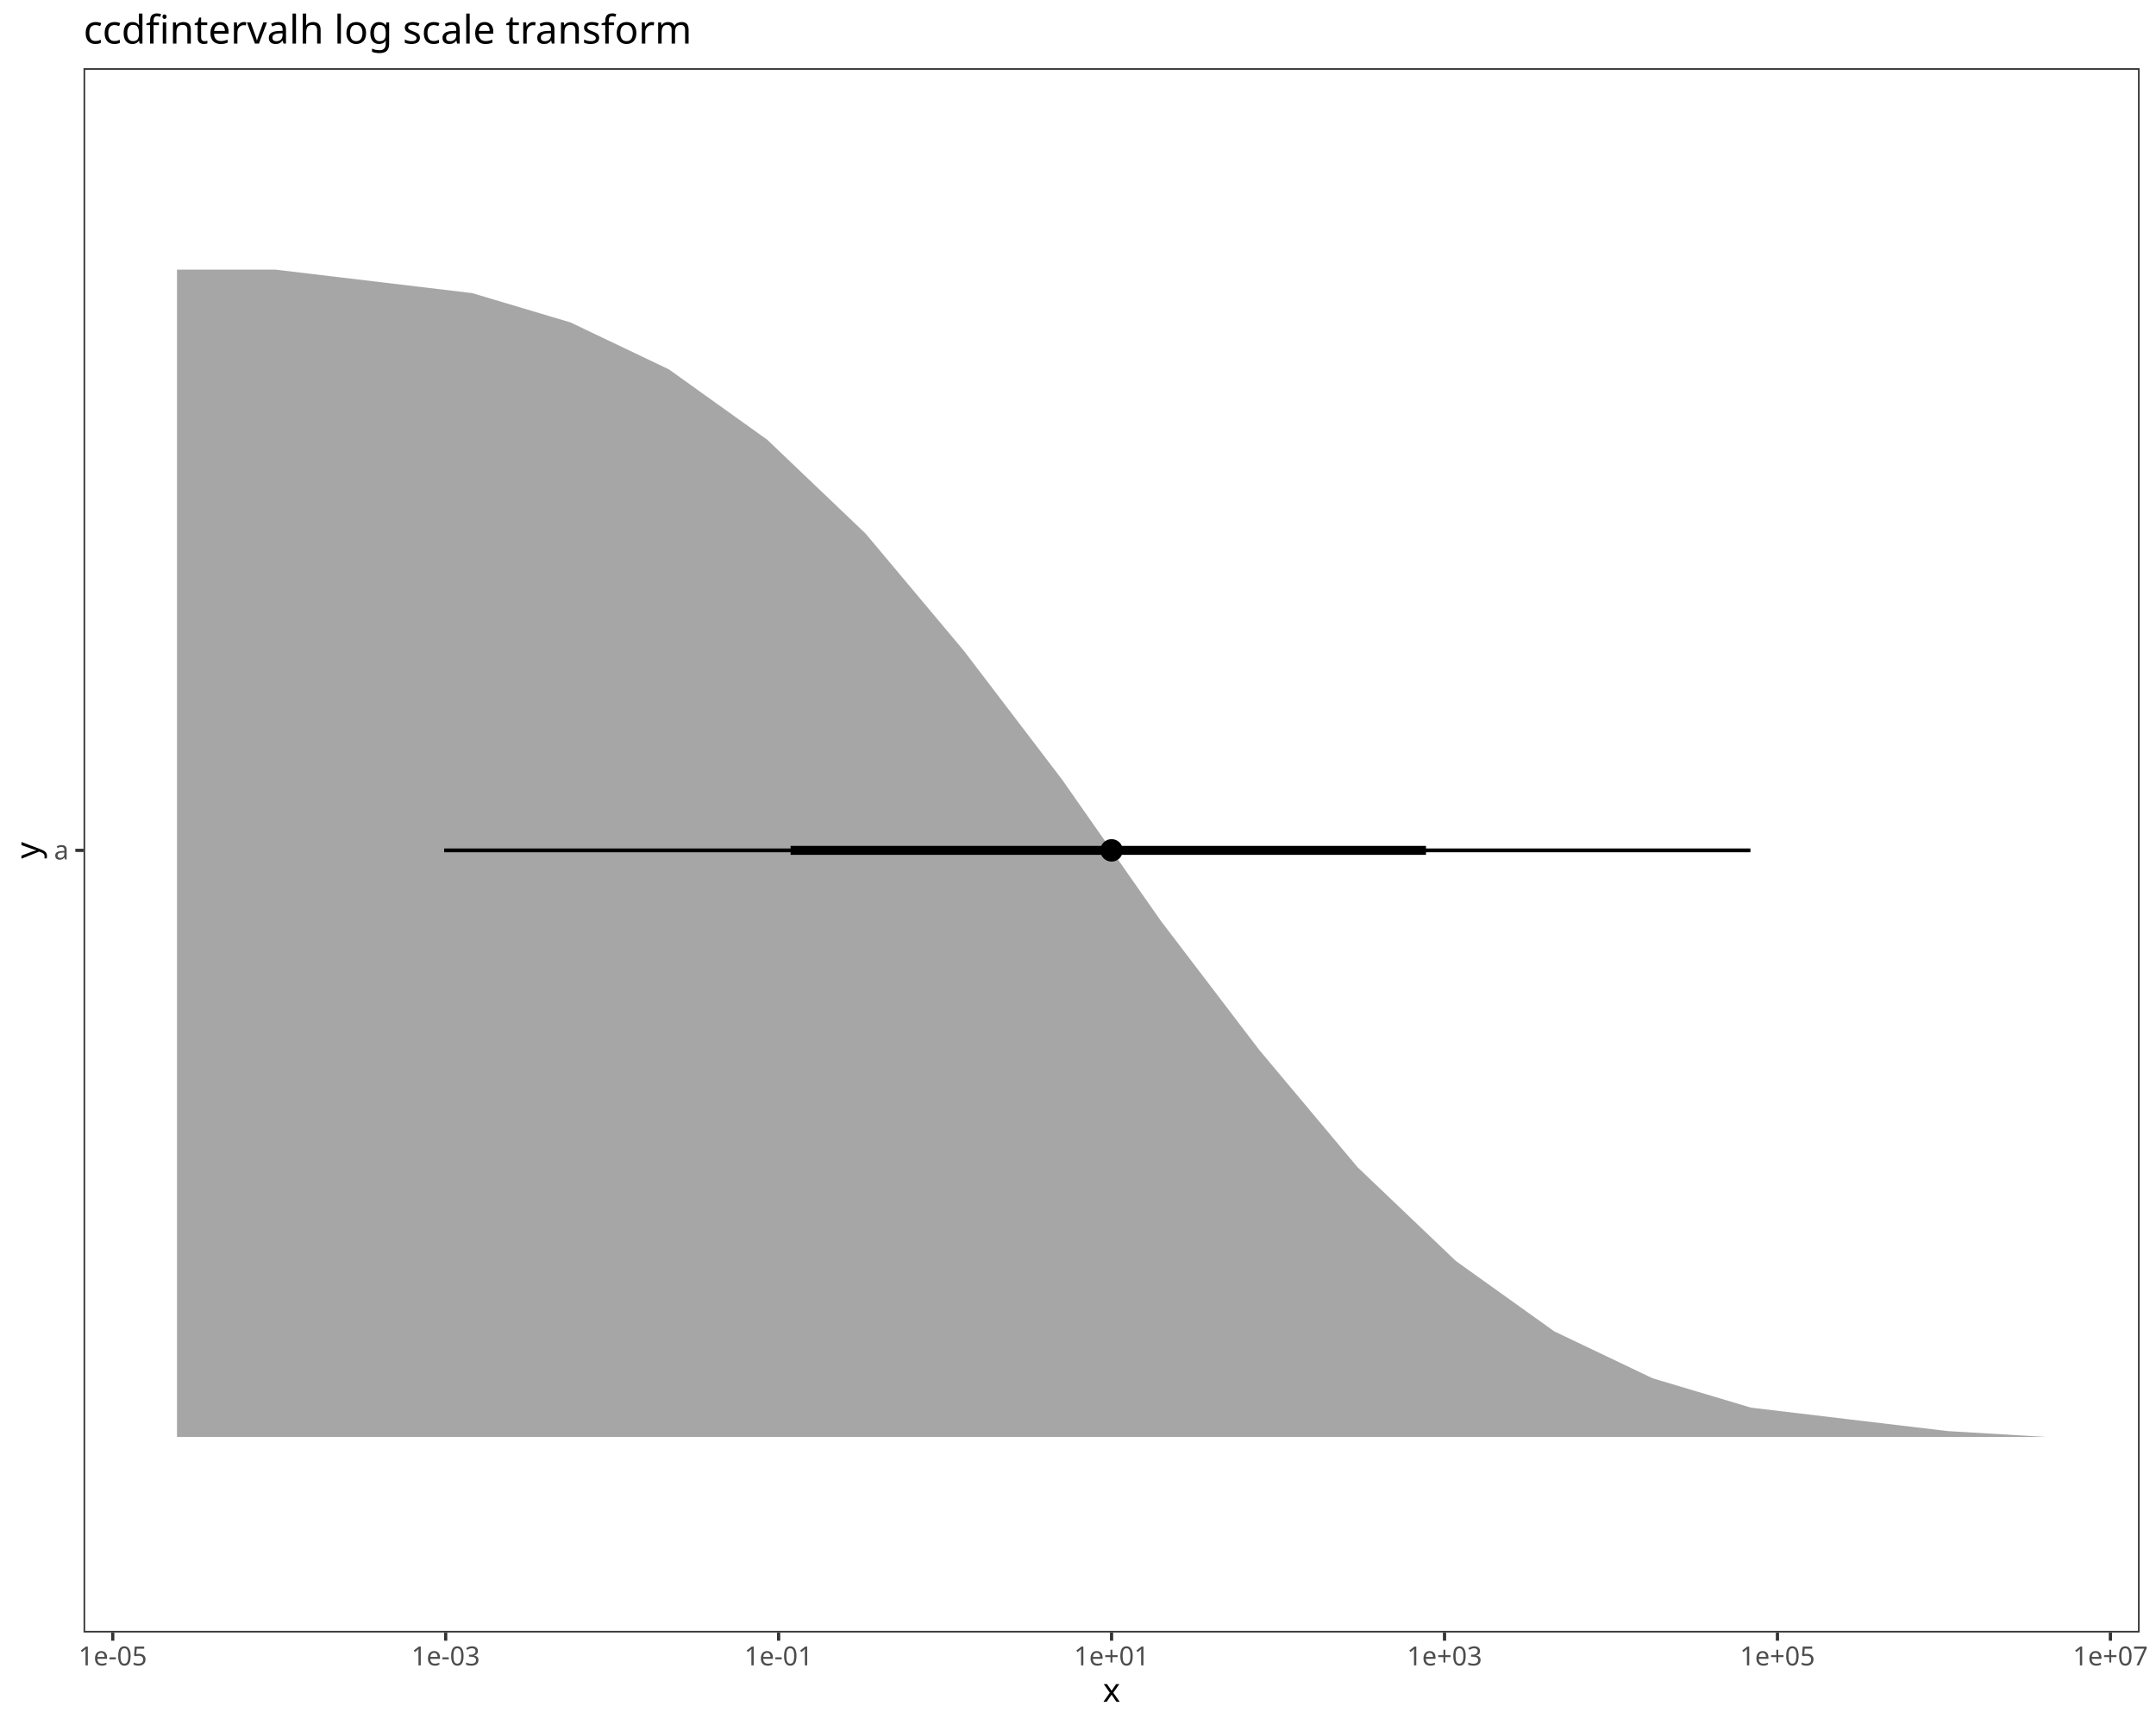
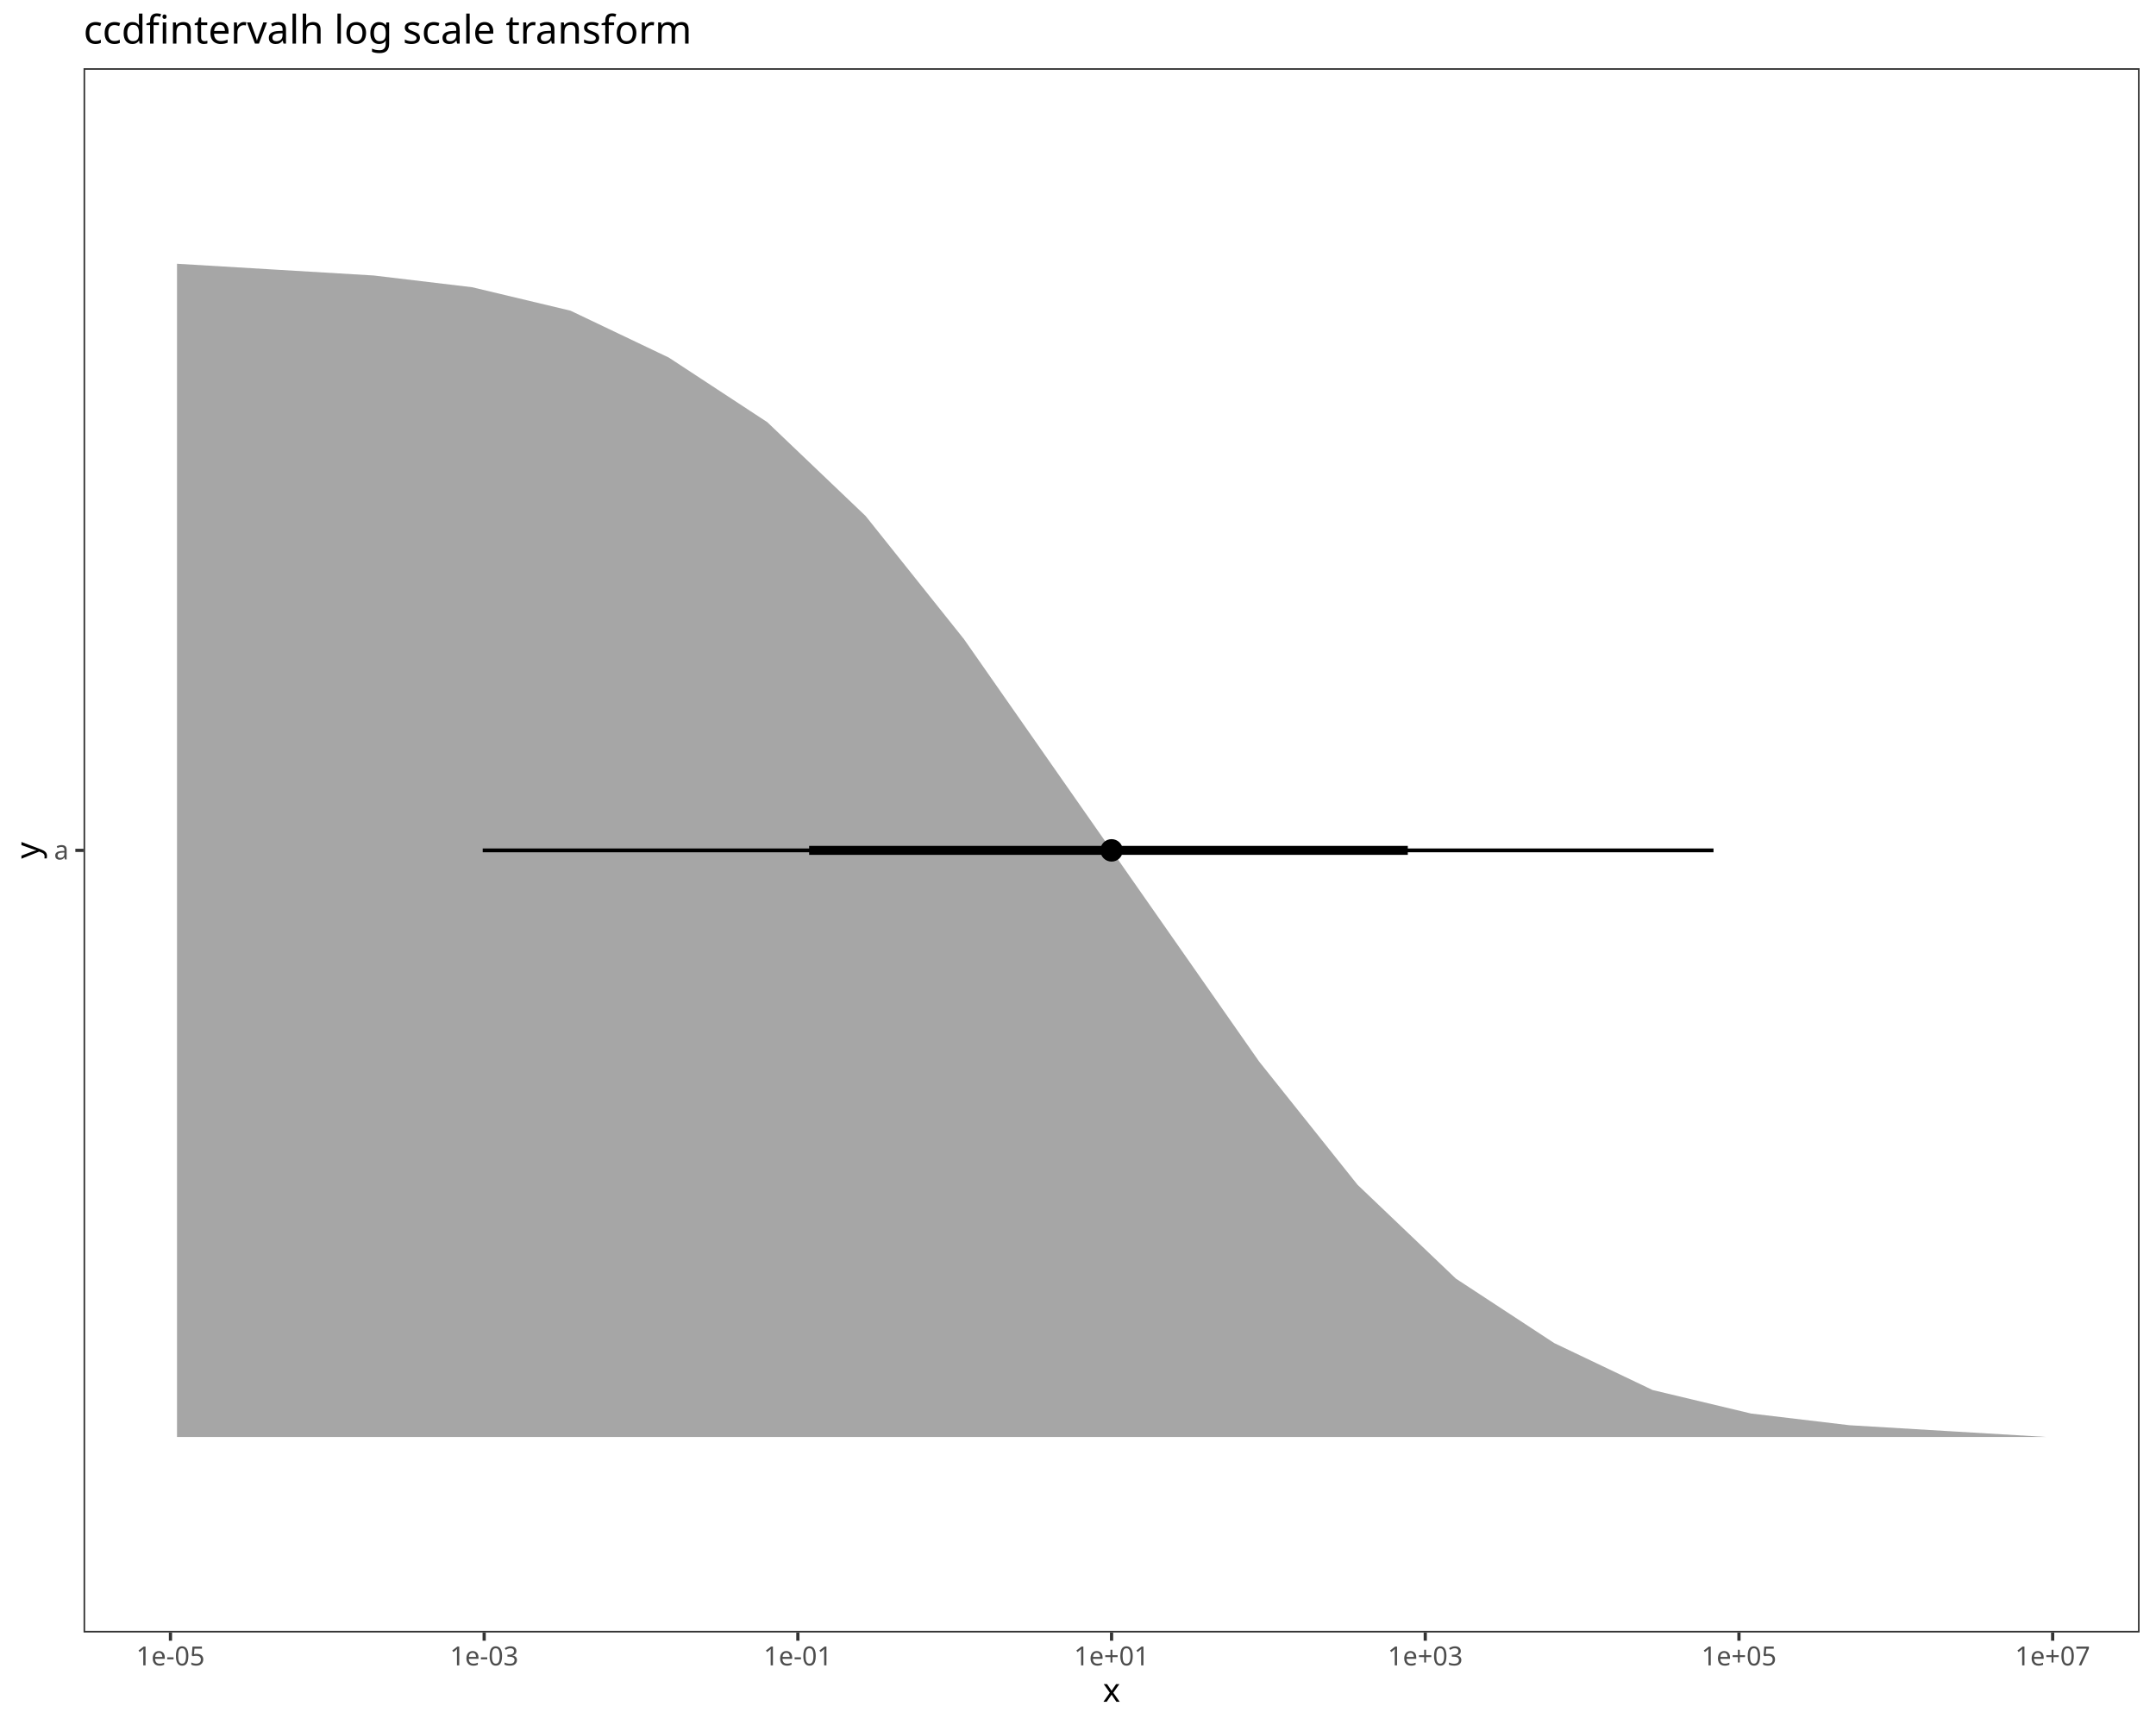
<svg xmlns="http://www.w3.org/2000/svg" class="svglite" data-engine-version="2.0" width="720.00pt" height="576.00pt" viewBox="0 0 720.00 576.00">
  <defs>
    <style type="text/css">
    .svglite line, .svglite polyline, .svglite polygon, .svglite path, .svglite rect, .svglite circle {
      fill: none;
      stroke: #000000;
      stroke-linecap: round;
      stroke-linejoin: round;
      stroke-miterlimit: 10.00;
    }
  </style>
  </defs>
  <rect width="100%" height="100%" style="stroke: none; fill: #FFFFFF;" />
  <defs>
    <clipPath id="cpMC4wMHw3MjAuMDB8MC4wMHw1NzYuMDA=">
      <rect x="0.00" y="0.00" width="720.00" height="576.00" />
    </clipPath>
  </defs>
  <g clip-path="url(#cpMC4wMHw3MjAuMDB8MC4wMHw1NzYuMDA=)">
    <rect x="0.00" y="0.00" width="720.00" height="576.00" style="stroke-width: 1.07; stroke: #FFFFFF; fill: #FFFFFF;" />
  </g>
  <defs>
    <clipPath id="cpMjcuOTB8NzE0LjUyfDIyLjc4fDU0NS4xMQ==">
      <rect x="27.90" y="22.78" width="686.62" height="522.33" />
    </clipPath>
  </defs>
  <g clip-path="url(#cpMjcuOTB8NzE0LjUyfDIyLjc4fDU0NS4xMQ==)">
    <rect x="27.90" y="22.78" width="686.62" height="522.33" style="stroke-width: 1.07; stroke: none; fill: #FFFFFF;" />
-     <polygon points="59.11,90.03 91.96,90.03 124.81,93.95 157.67,97.87 190.52,107.66 223.37,123.33 256.23,146.84 289.08,178.18 321.93,217.35 354.78,260.44 387.64,307.45 420.49,350.54 453.34,389.72 486.19,421.06 519.05,444.56 551.90,460.23 584.75,470.03 617.61,473.95 650.46,477.86 683.31,479.82 683.31,479.82 650.46,479.82 617.61,479.82 584.75,479.82 551.90,479.82 519.05,479.82 486.19,479.82 453.34,479.82 420.49,479.82 387.64,479.82 354.78,479.82 321.93,479.82 289.08,479.82 256.23,479.82 223.37,479.82 190.52,479.82 157.67,479.82 124.81,479.82 91.96,479.82 59.11,479.82 " style="stroke-width: 2.13; stroke: none; fill: #A6A6A6;" />
-     <line x1="148.32" y1="283.95" x2="584.56" y2="283.95" style="stroke-width: 1.28; stroke-linecap: butt;" />
-     <line x1="264.02" y1="283.95" x2="476.21" y2="283.95" style="stroke-width: 2.99; stroke-linecap: butt;" />
+     <polygon points="59.11,88.07 59.11,88.07 91.96,90.03 124.81,91.99 157.67,95.91 190.52,103.74 223.37,119.41 256.23,140.96 289.08,172.30 321.93,213.43 354.78,260.44 387.64,307.45 420.49,354.46 453.34,395.60 486.19,426.94 519.05,448.48 551.90,464.15 584.75,471.99 617.61,475.90 650.46,477.86 683.31,479.82 683.31,479.82 650.46,479.82 617.61,479.82 584.75,479.82 551.90,479.82 519.05,479.82 486.19,479.82 453.34,479.82 420.49,479.82 387.64,479.82 354.78,479.82 321.93,479.82 289.08,479.82 256.23,479.82 223.37,479.82 190.52,479.82 157.67,479.82 124.81,479.82 91.96,479.82 59.11,479.82 59.11,479.82 " style="stroke-width: 2.13; stroke: none; fill: #A6A6A6;" />
+     <line x1="161.20" y1="283.95" x2="572.23" y2="283.95" style="stroke-width: 1.28; stroke-linecap: butt;" />
+     <line x1="270.21" y1="283.95" x2="470.14" y2="283.95" style="stroke-width: 2.99; stroke-linecap: butt;" />
    <circle cx="371.21" cy="283.95" r="1.68" style="stroke-width: 1.06; fill: #000000;" />
    <circle cx="371.21" cy="283.95" r="3.22" style="stroke-width: 1.06; fill: #000000;" />
    <rect x="27.90" y="22.78" width="686.62" height="522.33" style="stroke-width: 1.07; stroke: #333333;" />
  </g>
  <g clip-path="url(#cpMC4wMHw3MjAuMDB8MC4wMHw1NzYuMDA=)">
    <text x="22.97" y="286.98" text-anchor="end" style="font-size: 8.80px; fill: #4D4D4D; font-family: sans;" textLength="4.89px" lengthAdjust="spacingAndGlyphs">a</text>
    <polyline points="25.16,283.95 27.90,283.95 " style="stroke-width: 1.07; stroke: #333333; stroke-linecap: butt;" />
-     <polyline points="37.65,547.85 37.65,545.11 " style="stroke-width: 1.07; stroke: #333333; stroke-linecap: butt;" />
-     <polyline points="148.84,547.85 148.84,545.11 " style="stroke-width: 1.07; stroke: #333333; stroke-linecap: butt;" />
-     <polyline points="260.02,547.85 260.02,545.11 " style="stroke-width: 1.07; stroke: #333333; stroke-linecap: butt;" />
+     <polyline points="56.93,547.85 56.93,545.11 " style="stroke-width: 1.07; stroke: #333333; stroke-linecap: butt;" />
+     <polyline points="161.69,547.85 161.69,545.11 " style="stroke-width: 1.07; stroke: #333333; stroke-linecap: butt;" />
+     <polyline points="266.45,547.85 266.45,545.11 " style="stroke-width: 1.07; stroke: #333333; stroke-linecap: butt;" />
    <polyline points="371.21,547.85 371.21,545.11 " style="stroke-width: 1.07; stroke: #333333; stroke-linecap: butt;" />
-     <polyline points="482.40,547.85 482.40,545.11 " style="stroke-width: 1.07; stroke: #333333; stroke-linecap: butt;" />
-     <polyline points="593.58,547.85 593.58,545.11 " style="stroke-width: 1.07; stroke: #333333; stroke-linecap: butt;" />
-     <polyline points="704.77,547.85 704.77,545.11 " style="stroke-width: 1.07; stroke: #333333; stroke-linecap: butt;" />
-     <text x="37.65" y="556.10" text-anchor="middle" style="font-size: 8.80px; fill: #4D4D4D; font-family: sans;" textLength="22.51px" lengthAdjust="spacingAndGlyphs">1e-05</text>
-     <text x="148.84" y="556.10" text-anchor="middle" style="font-size: 8.80px; fill: #4D4D4D; font-family: sans;" textLength="22.51px" lengthAdjust="spacingAndGlyphs">1e-03</text>
-     <text x="260.02" y="556.10" text-anchor="middle" style="font-size: 8.80px; fill: #4D4D4D; font-family: sans;" textLength="22.51px" lengthAdjust="spacingAndGlyphs">1e-01</text>
+     <polyline points="475.97,547.85 475.97,545.11 " style="stroke-width: 1.07; stroke: #333333; stroke-linecap: butt;" />
+     <polyline points="580.73,547.85 580.73,545.11 " style="stroke-width: 1.07; stroke: #333333; stroke-linecap: butt;" />
+     <polyline points="685.49,547.85 685.49,545.11 " style="stroke-width: 1.07; stroke: #333333; stroke-linecap: butt;" />
+     <text x="56.93" y="556.10" text-anchor="middle" style="font-size: 8.80px; fill: #4D4D4D; font-family: sans;" textLength="22.51px" lengthAdjust="spacingAndGlyphs">1e-05</text>
+     <text x="161.69" y="556.10" text-anchor="middle" style="font-size: 8.80px; fill: #4D4D4D; font-family: sans;" textLength="22.51px" lengthAdjust="spacingAndGlyphs">1e-03</text>
+     <text x="266.45" y="556.10" text-anchor="middle" style="font-size: 8.80px; fill: #4D4D4D; font-family: sans;" textLength="22.51px" lengthAdjust="spacingAndGlyphs">1e-01</text>
    <text x="371.21" y="556.10" text-anchor="middle" style="font-size: 8.80px; fill: #4D4D4D; font-family: sans;" textLength="24.72px" lengthAdjust="spacingAndGlyphs">1e+01</text>
-     <text x="482.40" y="556.10" text-anchor="middle" style="font-size: 8.80px; fill: #4D4D4D; font-family: sans;" textLength="24.72px" lengthAdjust="spacingAndGlyphs">1e+03</text>
-     <text x="593.58" y="556.10" text-anchor="middle" style="font-size: 8.80px; fill: #4D4D4D; font-family: sans;" textLength="24.72px" lengthAdjust="spacingAndGlyphs">1e+05</text>
-     <text x="704.77" y="556.10" text-anchor="middle" style="font-size: 8.80px; fill: #4D4D4D; font-family: sans;" textLength="24.72px" lengthAdjust="spacingAndGlyphs">1e+07</text>
+     <text x="475.97" y="556.10" text-anchor="middle" style="font-size: 8.80px; fill: #4D4D4D; font-family: sans;" textLength="24.72px" lengthAdjust="spacingAndGlyphs">1e+03</text>
+     <text x="580.73" y="556.10" text-anchor="middle" style="font-size: 8.80px; fill: #4D4D4D; font-family: sans;" textLength="24.72px" lengthAdjust="spacingAndGlyphs">1e+05</text>
+     <text x="685.49" y="556.10" text-anchor="middle" style="font-size: 8.80px; fill: #4D4D4D; font-family: sans;" textLength="24.72px" lengthAdjust="spacingAndGlyphs">1e+07</text>
    <text x="371.21" y="568.24" text-anchor="middle" style="font-size: 11.00px; font-family: sans;" textLength="5.50px" lengthAdjust="spacingAndGlyphs">x</text>
    <text transform="translate(13.05,283.95) rotate(-90)" text-anchor="middle" style="font-size: 11.00px; font-family: sans;" textLength="5.50px" lengthAdjust="spacingAndGlyphs">y</text>
    <text x="27.90" y="14.56" style="font-size: 13.20px; font-family: sans;" textLength="189.31px" lengthAdjust="spacingAndGlyphs">ccdfintervalh log scale transform</text>
  </g>
</svg>
